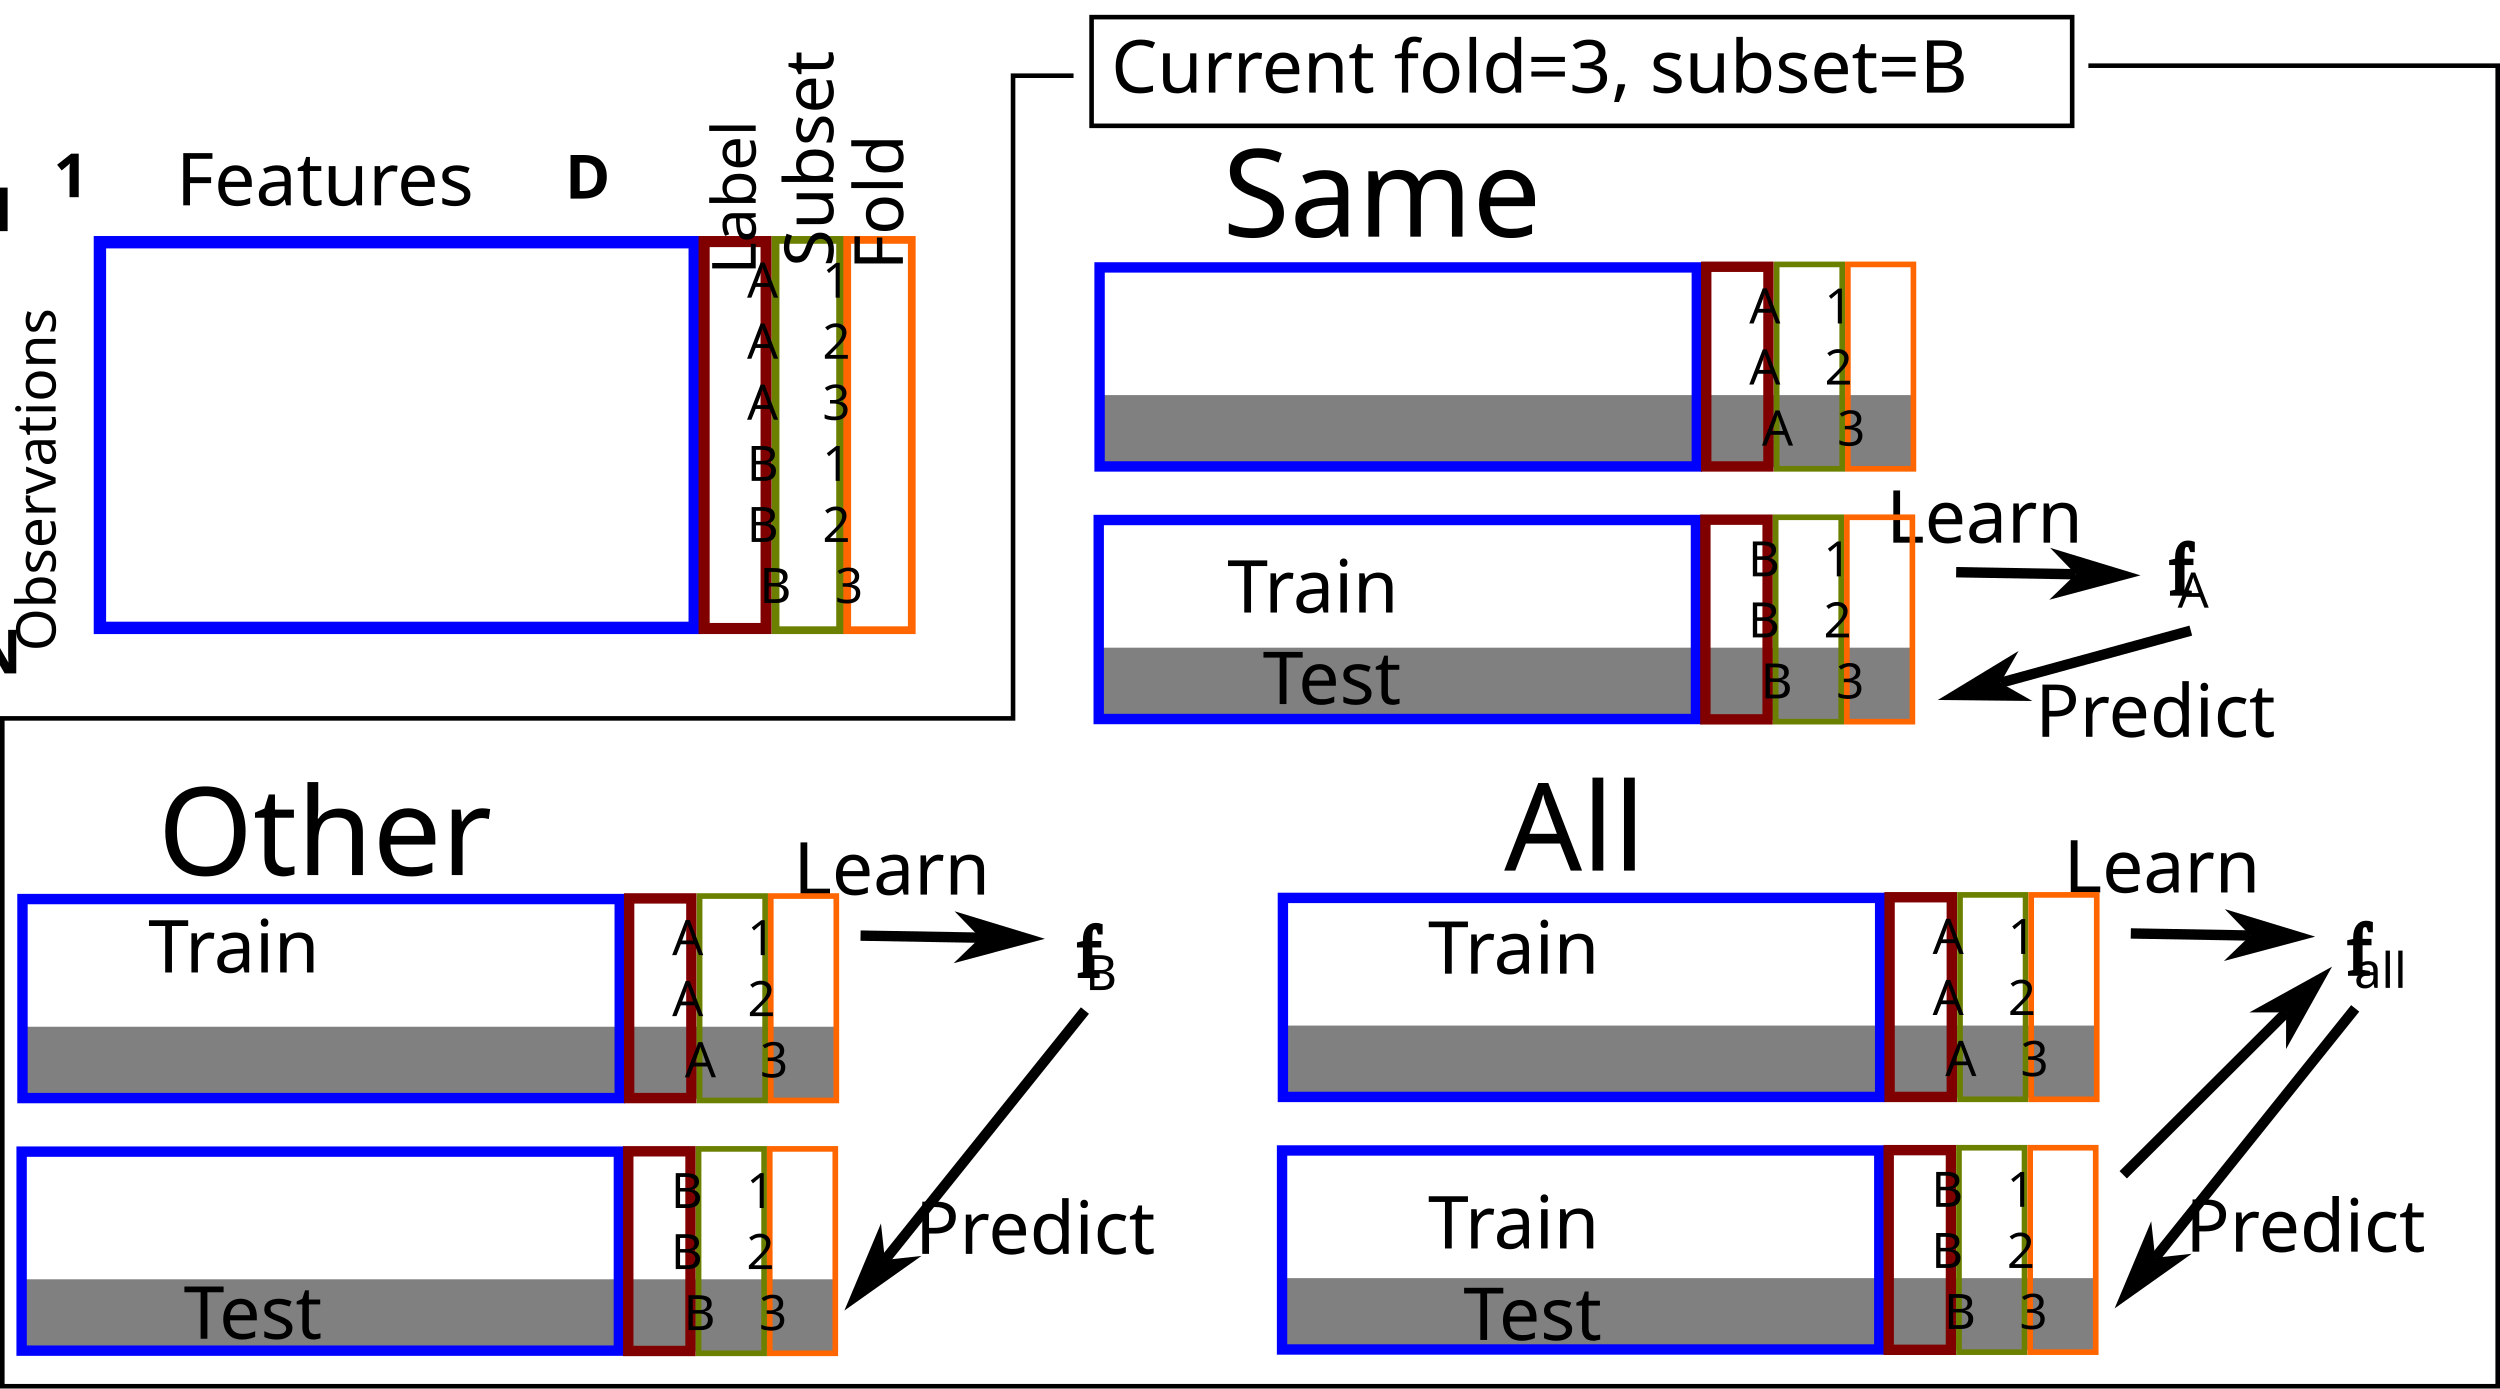
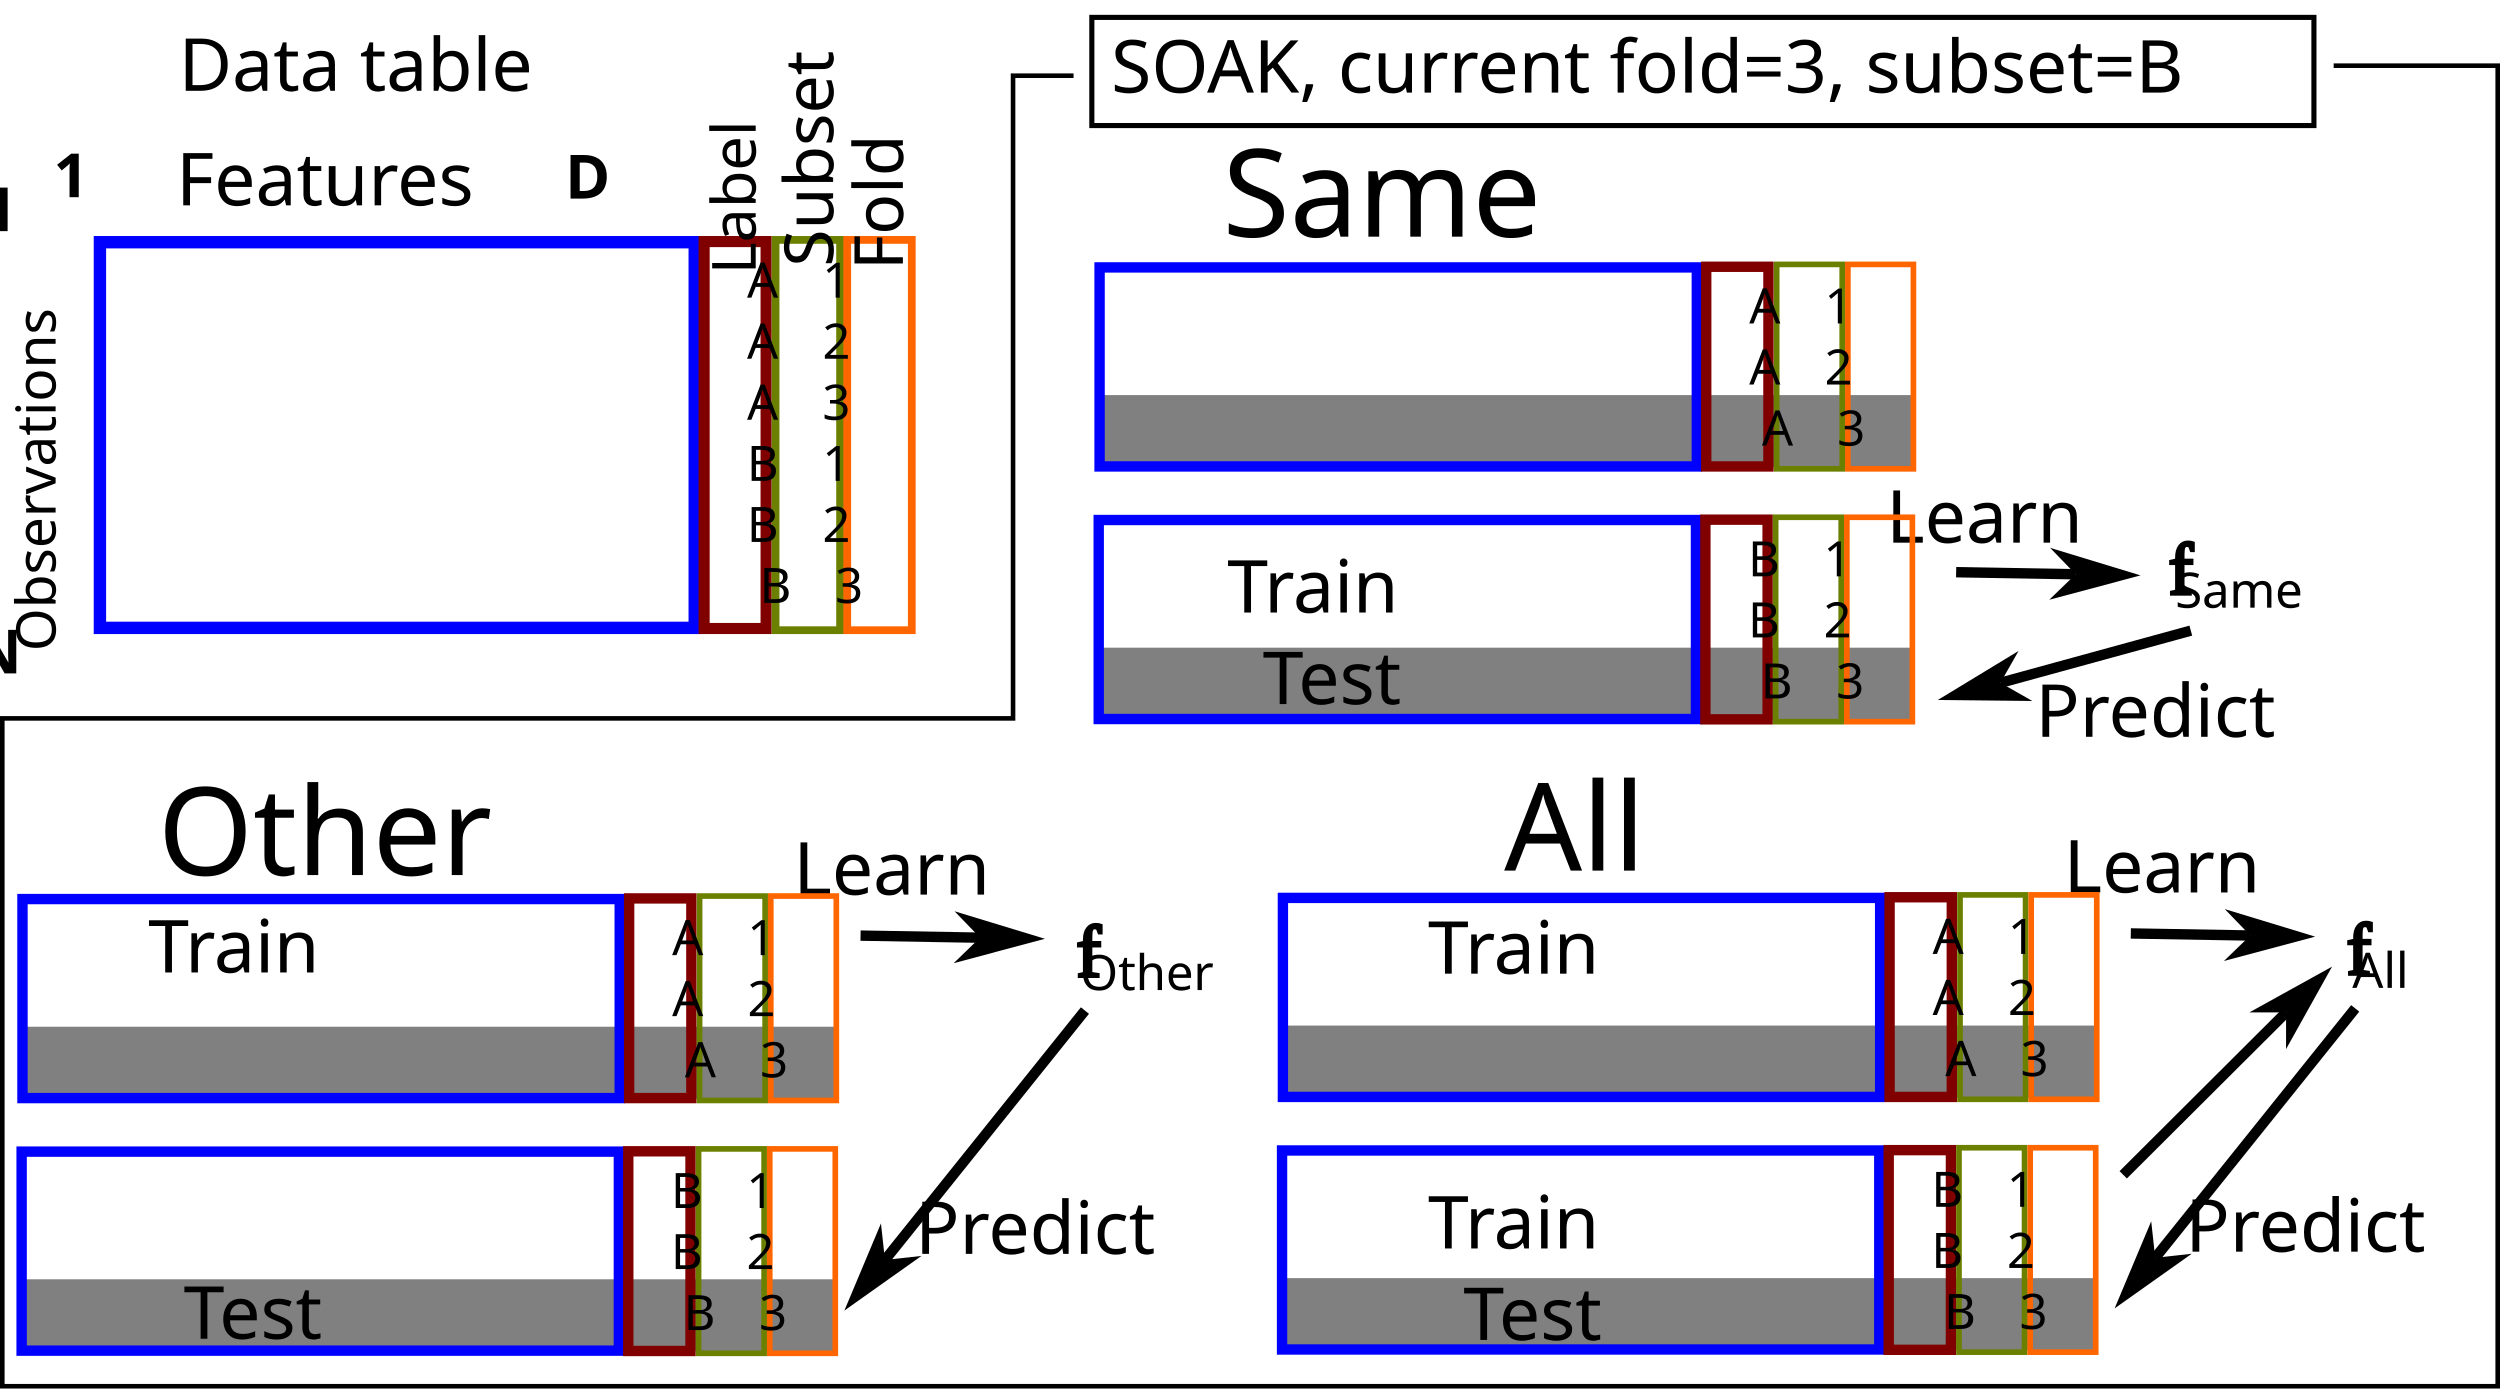
<svg xmlns="http://www.w3.org/2000/svg" width="144.457mm" height="80.233mm" viewBox="0 0 144.457 80.233" version="1.1" id="svg8">
  <defs id="defs2">
    <marker style="overflow:visible" id="Arrow1Send" refX="0" refY="0" orient="auto">
      <path transform="matrix(-0.2,0,0,-0.2,-1.2,0)" style="fill:#000000;fill-opacity:1;fill-rule:evenodd;stroke:#000000;stroke-width:1pt;stroke-opacity:1" d="M 0,0 5,-5 -12.5,0 5,5 Z" id="path3879" />
    </marker>
    <marker style="overflow:visible" id="Arrow2Lend" refX="0" refY="0" orient="auto">
      <path transform="matrix(-1.1,0,0,-1.1,-1.1,0)" d="M 8.719,4.034 -2.207,0.016 8.719,-4.002 c -1.745,2.372 -1.735,5.617 -6e-7,8.035 z" style="fill:#000000;fill-opacity:1;fill-rule:evenodd;stroke:#000000;stroke-width:0.625;stroke-linejoin:round;stroke-opacity:1" id="path3885" />
    </marker>
    <marker style="overflow:visible" id="Arrow1Mstart" refX="0" refY="0" orient="auto">
      <path transform="matrix(0.4,0,0,0.4,4,0)" style="fill:#000000;fill-opacity:1;fill-rule:evenodd;stroke:#000000;stroke-width:1pt;stroke-opacity:1" d="M 0,0 5,-5 -12.5,0 5,5 Z" id="path3870" />
    </marker>
    <marker style="overflow:visible" id="marker4162" refX="0" refY="0" orient="auto">
      <path transform="matrix(0.2,0,0,0.2,1.2,0)" style="fill:#000000;fill-opacity:1;fill-rule:evenodd;stroke:#000000;stroke-width:1pt;stroke-opacity:1" d="M 0,0 5,-5 -12.5,0 5,5 Z" id="path4160" />
    </marker>
    <marker style="overflow:visible" id="Arrow1Sstart" refX="0" refY="0" orient="auto">
      <path transform="matrix(0.2,0,0,0.2,1.2,0)" style="fill:#000000;fill-opacity:1;fill-rule:evenodd;stroke:#000000;stroke-width:1pt;stroke-opacity:1" d="M 0,0 5,-5 -12.5,0 5,5 Z" id="path3876" />
    </marker>
    <marker style="overflow:visible" id="Arrow1Lstart" refX="0" refY="0" orient="auto">
      <path transform="matrix(0.8,0,0,0.8,10,0)" style="fill:#000000;fill-opacity:1;fill-rule:evenodd;stroke:#000000;stroke-width:1pt;stroke-opacity:1" d="M 0,0 5,-5 -12.5,0 5,5 Z" id="path3864" />
    </marker>
    <marker style="overflow:visible" id="marker4162-1" refX="0" refY="0" orient="auto">
      <path transform="matrix(0.2,0,0,0.2,1.2,0)" style="fill:#000000;fill-opacity:1;fill-rule:evenodd;stroke:#000000;stroke-width:1pt;stroke-opacity:1" d="M 0,0 5,-5 -12.5,0 5,5 Z" id="path4160-0" />
    </marker>
    <marker style="overflow:visible" id="marker4162-1-9" refX="0" refY="0" orient="auto">
      <path transform="matrix(0.2,0,0,0.2,1.2,0)" style="fill:#000000;fill-opacity:1;fill-rule:evenodd;stroke:#000000;stroke-width:1pt;stroke-opacity:1" d="M 0,0 5,-5 -12.5,0 5,5 Z" id="path4160-0-0" />
    </marker>
    <marker style="overflow:visible" id="DartArrow-0" refX="0" refY="0" orient="auto-start-reverse" markerWidth="1" markerHeight="1" viewBox="0 0 1 1" preserveAspectRatio="xMidYMid">
      <path style="fill:context-stroke;fill-rule:evenodd;stroke:none" d="M 0,0 5,-5 -12.5,0 5,5 Z" transform="scale(-0.5)" id="path6-7" />
    </marker>
    <marker style="overflow:visible" id="DartArrow-2-8" refX="0" refY="0" orient="auto-start-reverse" markerWidth="1" markerHeight="1" viewBox="0 0 1 1" preserveAspectRatio="xMidYMid">
      <path style="fill:context-stroke;fill-rule:evenodd;stroke:none" d="M 0,0 5,-5 -12.5,0 5,5 Z" transform="scale(-0.5)" id="path6-0-9" />
    </marker>
    <marker style="overflow:visible" id="DartArrow-1" refX="0" refY="0" orient="auto-start-reverse" markerWidth="1" markerHeight="1" viewBox="0 0 1 1" preserveAspectRatio="xMidYMid">
      <path style="fill:context-stroke;fill-rule:evenodd;stroke:none" d="M 0,0 5,-5 -12.5,0 5,5 Z" transform="scale(-0.5)" id="path6-72" />
    </marker>
    <marker style="overflow:visible" id="DartArrow-2-8-2" refX="0" refY="0" orient="auto-start-reverse" markerWidth="1" markerHeight="1" viewBox="0 0 1 1" preserveAspectRatio="xMidYMid">
      <path style="fill:context-stroke;fill-rule:evenodd;stroke:none" d="M 0,0 5,-5 -12.5,0 5,5 Z" transform="scale(-0.5)" id="path6-0-9-6" />
    </marker>
    <marker style="overflow:visible" id="DartArrow-1-9" refX="0" refY="0" orient="auto-start-reverse" markerWidth="1" markerHeight="1" viewBox="0 0 1 1" preserveAspectRatio="xMidYMid">
      <path style="fill:context-stroke;fill-rule:evenodd;stroke:none" d="M 0,0 5,-5 -12.5,0 5,5 Z" transform="scale(-0.5)" id="path6-72-8" />
    </marker>
    <marker style="overflow:visible" id="DartArrow-2-8-2-4" refX="0" refY="0" orient="auto-start-reverse" markerWidth="1" markerHeight="1" viewBox="0 0 1 1" preserveAspectRatio="xMidYMid">
      <path style="fill:context-stroke;fill-rule:evenodd;stroke:none" d="M 0,0 5,-5 -12.5,0 5,5 Z" transform="scale(-0.5)" id="path6-0-9-6-8" />
    </marker>
    <marker style="overflow:visible" id="DartArrow-1-9-5" refX="0" refY="0" orient="auto-start-reverse" markerWidth="1" markerHeight="1" viewBox="0 0 1 1" preserveAspectRatio="xMidYMid">
      <path style="fill:context-stroke;fill-rule:evenodd;stroke:none" d="M 0,0 5,-5 -12.5,0 5,5 Z" transform="scale(-0.5)" id="path6-72-8-3" />
    </marker>
  </defs>
  <g id="layer1" transform="translate(-5.419408,-24.29957)">
    <rect style="fill:#808080;stroke:none;stroke-width:0.495;stroke-dasharray:none;stroke-opacity:1" id="rect17" width="46.848" height="4.164" x="69.077" y="47.129" />
    <rect style="fill:none;stroke:#0000ff;stroke-width:0.716;stroke-miterlimit:4;stroke-dasharray:none" id="rect841" width="34.37" height="22.285" x="11.193" y="38.295" />
    <rect style="fill:none;stroke:#800000;stroke-width:0.642;stroke-miterlimit:4;stroke-dasharray:none" id="rect841-3-2" width="3.582" height="22.358" x="46.105" y="38.258" />
    <rect style="fill:none;stroke:#6c8000;stroke-width:0.448;stroke-miterlimit:4;stroke-dasharray:none;stroke-opacity:1" id="rect841-3-2-3" width="3.729" height="22.552" x="50.234" y="38.162" />
    <text xml:space="preserve" style="font-style:normal;font-weight:normal;font-size:4.233px;line-height:1.25;font-family:sans-serif;text-align:center;text-anchor:middle;fill:#000000;fill-opacity:1;stroke:none;stroke-width:0.265" x="26.945" y="36.161" id="text1128">
      <tspan x="26.945" y="36.161" style="font-size:4.233px;text-align:center;text-anchor:middle;stroke-width:0.265" id="tspan1150">Features</tspan>
    </text>
    <text xml:space="preserve" style="font-style:normal;font-weight:normal;font-size:2.822px;line-height:1.25;font-family:sans-serif;text-align:center;text-anchor:middle;fill:#000000;fill-opacity:1;stroke:none;stroke-width:0.265" x="52.056" y="41.502" id="text1128-8">
      <tspan x="52.056" y="41.502" style="font-size:2.822px;text-align:center;text-anchor:middle;stroke-width:0.265" id="tspan189">A</tspan>
      <tspan x="52.056" y="45.03" style="font-size:2.822px;text-align:center;text-anchor:middle;stroke-width:0.265" id="tspan190">A</tspan>
      <tspan x="52.056" y="48.557" style="font-size:2.822px;text-align:center;text-anchor:middle;stroke-width:0.265" id="tspan192">A</tspan>
      <tspan x="52.056" y="52.085" style="font-size:2.822px;text-align:center;text-anchor:middle;stroke-width:0.265" id="tspan194">B</tspan>
      <tspan x="52.056" y="55.613" style="font-size:2.822px;text-align:center;text-anchor:middle;stroke-width:0.265" id="tspan196">B</tspan>
      <tspan x="52.056" y="59.141" style="font-size:2.822px;text-align:center;text-anchor:middle;stroke-width:0.265" id="tspan198">B</tspan>
    </text>
    <text xml:space="preserve" style="font-style:normal;font-weight:normal;font-size:10.583px;line-height:1.25;font-family:sans-serif;fill:#000000;fill-opacity:1;stroke:none;stroke-width:0.265" x="76.063" y="37.977" id="text1302-7">
      <tspan x="76.063" y="37.977" style="font-size:7.056px;stroke-width:0.265" id="tspan23">Same</tspan>
    </text>
    <text xml:space="preserve" style="font-style:normal;font-weight:normal;font-size:10.583px;line-height:1.25;font-family:sans-serif;fill:#000000;fill-opacity:1;stroke:none;stroke-width:0.265" x="130.301" y="43.824" id="text3725">
      <tspan id="tspan3723" x="130.301" y="53.187" style="stroke-width:0.265" />
    </text>
    <text xml:space="preserve" style="font-style:normal;font-variant:normal;font-weight:bold;font-stretch:normal;font-size:3.528px;line-height:1.25;font-family:sans-serif;-inkscape-font-specification:'sans-serif, Bold';font-variant-ligatures:normal;font-variant-caps:normal;font-variant-numeric:normal;text-align:center;text-anchor:middle;fill:#000000;fill-opacity:1;stroke:none;stroke-width:0.265" x="7.707" y="37.659" id="text1128-6-0-2-12">
      <tspan x="7.707" y="37.659" style="font-style:normal;font-variant:normal;font-weight:bold;font-stretch:normal;font-size:3.528px;font-family:sans-serif;-inkscape-font-specification:'sans-serif, Bold';font-variant-ligatures:normal;font-variant-caps:normal;font-variant-numeric:normal;text-align:center;text-anchor:middle;stroke-width:0.265" id="tspan1175-6-93">1</tspan>
    </text>
    <text xml:space="preserve" style="font-style:normal;font-variant:normal;font-weight:bold;font-stretch:normal;font-size:3.528px;line-height:1.25;font-family:sans-serif;-inkscape-font-specification:'sans-serif, Bold';font-variant-ligatures:normal;font-variant-caps:normal;font-variant-numeric:normal;text-align:center;text-anchor:middle;fill:#000000;fill-opacity:1;stroke:none;stroke-width:0.265" x="1.754" y="42.147" id="text1128-6-0-2-1-1">
      <tspan x="1.754" y="45.268" style="font-style:normal;font-variant:normal;font-weight:bold;font-stretch:normal;font-size:3.528px;font-family:sans-serif;-inkscape-font-specification:'sans-serif, Bold';font-variant-ligatures:normal;font-variant-caps:normal;font-variant-numeric:normal;text-align:center;text-anchor:middle;stroke-width:0.265" id="tspan1175-6-5-94" />
    </text>
    <text xml:space="preserve" style="font-style:normal;font-variant:normal;font-weight:bold;font-stretch:normal;font-size:3.528px;line-height:1.25;font-family:sans-serif;-inkscape-font-specification:'sans-serif, Bold';font-variant-ligatures:normal;font-variant-caps:normal;font-variant-numeric:normal;text-align:center;text-anchor:middle;fill:#000000;fill-opacity:1;stroke:none;stroke-width:0.265" x="7.541" y="63.214" id="text1128-6-0-2-14-6">
      <tspan x="7.541" y="63.214" style="font-style:normal;font-variant:normal;font-weight:bold;font-stretch:normal;font-size:3.528px;font-family:sans-serif;-inkscape-font-specification:'sans-serif, Bold';font-variant-ligatures:normal;font-variant-caps:normal;font-variant-numeric:normal;text-align:center;text-anchor:middle;stroke-width:0.265" id="tspan1175-6-92-5">N</tspan>
    </text>
    <text xml:space="preserve" style="font-style:normal;font-variant:normal;font-weight:bold;font-stretch:normal;font-size:3.528px;line-height:1.25;font-family:sans-serif;-inkscape-font-specification:'sans-serif, Bold';font-variant-ligatures:normal;font-variant-caps:normal;font-variant-numeric:normal;text-align:center;text-anchor:middle;fill:#000000;fill-opacity:1;stroke:none;stroke-width:0.265" x="11.816" y="35.692" id="text1128-6-0-2-12-6">
      <tspan x="11.816" y="35.692" style="font-style:normal;font-variant:normal;font-weight:bold;font-stretch:normal;font-size:3.528px;font-family:sans-serif;-inkscape-font-specification:'sans-serif, Bold';font-variant-ligatures:normal;font-variant-caps:normal;font-variant-numeric:normal;text-align:center;text-anchor:middle;stroke-width:0.265" id="tspan1175-6-93-9">1</tspan>
    </text>
    <text xml:space="preserve" style="font-style:normal;font-variant:normal;font-weight:bold;font-stretch:normal;font-size:3.528px;line-height:1.25;font-family:sans-serif;-inkscape-font-specification:'sans-serif, Bold';font-variant-ligatures:normal;font-variant-caps:normal;font-variant-numeric:normal;text-align:center;text-anchor:middle;fill:#000000;fill-opacity:1;stroke:none;stroke-width:0.265" x="41.672" y="35.772" id="text1128-6-0-2-14-6-3">
      <tspan x="41.672" y="35.772" style="font-style:normal;font-variant:normal;font-weight:bold;font-stretch:normal;font-size:3.528px;font-family:sans-serif;-inkscape-font-specification:'sans-serif, Bold';font-variant-ligatures:normal;font-variant-caps:normal;font-variant-numeric:normal;text-align:center;text-anchor:middle;stroke-width:0.265" id="tspan1175-6-92-5-7">D</tspan>
    </text>
    <text xml:space="preserve" style="font-style:normal;font-weight:normal;font-size:4.233px;line-height:1.25;font-family:sans-serif;text-align:center;text-anchor:middle;fill:#000000;fill-opacity:1;stroke:none;stroke-width:0.265" x="-49.261" y="8.632" id="text1128-4" transform="rotate(-90)">
      <tspan x="-49.261" y="8.632" style="font-size:3.175px;text-align:center;text-anchor:middle;stroke-width:0.265" id="tspan1150-2">Observations</tspan>
    </text>
    <text xml:space="preserve" style="font-style:normal;font-weight:normal;font-size:4.233px;line-height:1.25;font-family:sans-serif;text-align:center;text-anchor:middle;fill:#000000;fill-opacity:1;stroke:none;stroke-width:0.265" x="-32.95" y="49.087" id="text1128-4-6" transform="rotate(-90)">
      <tspan x="-32.95" y="49.087" style="font-size:3.528px;text-align:center;text-anchor:middle;stroke-width:0.265" id="tspan1150-2-2">Label</tspan>
    </text>
    <text xml:space="preserve" style="font-style:normal;font-weight:normal;font-size:3.916px;line-height:1.25;font-family:sans-serif;text-align:center;text-anchor:middle;fill:#000000;fill-opacity:1;stroke:none;stroke-width:0.265" x="-30.927" y="53.559" id="text1128-4-6-6" transform="rotate(-90)">
      <tspan x="-30.927" y="53.559" style="font-size:3.916px;text-align:center;text-anchor:middle;stroke-width:0.265" id="tspan1150-2-2-1">Subset</tspan>
    </text>
    <rect style="fill:none;stroke:#0000ff;stroke-width:0.6;stroke-miterlimit:4;stroke-dasharray:none" id="rect841-2" width="34.51" height="11.5" x="68.956" y="39.752" />
    <rect style="fill:none;stroke:#800000;stroke-width:0.6;stroke-miterlimit:4;stroke-dasharray:none" id="rect841-3-2-0" width="3.596" height="11.538" x="104.01" y="39.714" />
    <text xml:space="preserve" style="font-style:normal;font-weight:normal;font-size:4.233px;line-height:1.25;font-family:sans-serif;text-align:center;text-anchor:middle;fill:#000000;fill-opacity:1;stroke:none;stroke-width:0.265" x="132.718" y="66.874" id="text1128-8-9-52-6-9-8">
      <tspan x="132.718" y="66.874" style="font-size:4.233px;text-align:center;text-anchor:middle;stroke-width:0.265" id="tspan21-4-5-7">Predict</tspan>
    </text>
    <text xml:space="preserve" style="font-style:normal;font-weight:normal;font-size:4.233px;line-height:1.25;font-family:sans-serif;text-align:center;text-anchor:middle;fill:#000000;fill-opacity:1;stroke:none;stroke-width:0.265" x="122.837" y="55.653" id="text1128-8-9-52-6-9-0">
      <tspan x="122.837" y="55.653" style="font-size:4.233px;text-align:center;text-anchor:middle;stroke-width:0.265" id="tspan21-4-5-4">Learn</tspan>
    </text>
    <rect style="fill:#808080;stroke:none;stroke-width:0.495;stroke-dasharray:none;stroke-opacity:1" id="rect17-5" width="46.848" height="4.164" x="69.028" y="61.724" />
    <rect style="fill:none;stroke:#0000ff;stroke-width:0.6;stroke-miterlimit:4;stroke-dasharray:none" id="rect841-2-4" width="34.51" height="11.5" x="68.906" y="54.347" />
    <rect style="fill:none;stroke:#800000;stroke-width:0.6;stroke-miterlimit:4;stroke-dasharray:none" id="rect841-3-2-0-7" width="3.596" height="11.538" x="103.961" y="54.328" />
    <text xml:space="preserve" style="font-size:3.175px;fill:#aa0000;stroke:#6c8000;stroke-width:1.3;stroke-dasharray:none;stroke-opacity:1" x="51.243" y="36.634" id="text1">
      <tspan id="tspan1" style="stroke-width:1.3" x="51.243" y="39.443" />
    </text>
    <path style="fill:#000000;stroke:#000000;stroke-width:0.6;stroke-dasharray:none;stroke-opacity:1;marker-end:url(#DartArrow-2-8)" d="m 132.01,60.738 -11,3.016" id="path21-6-2" />
    <path style="fill:#000000;stroke:#000000;stroke-width:0.6;stroke-dasharray:none;stroke-opacity:1;marker-end:url(#DartArrow-0)" d="m 118.451,57.363 6.905,0.119" id="path21-8" />
-     <text xml:space="preserve" style="font-style:normal;font-weight:normal;font-size:2.822px;line-height:1.25;font-family:sans-serif;text-align:center;text-anchor:middle;fill:#000000;fill-opacity:1;stroke:none;stroke-width:0.265" x="133.984" y="59.414" id="text1128-8-9-6-3">
-       <tspan x="133.984" y="59.414" style="font-size:2.822px;text-align:center;text-anchor:middle;stroke-width:0.265" id="tspan16-3-4-1">A</tspan>
+     <text xml:space="preserve" style="font-style:normal;font-weight:normal;font-size:2.822px;line-height:1.25;font-family:sans-serif;text-align:center;text-anchor:middle;fill:#000000;fill-opacity:1;stroke:none;stroke-width:0.265" x="136.63" y="59.414" id="text1128-8-9-6-3">
+       <tspan x="136.63" y="59.414" style="font-size:2.822px;text-align:center;text-anchor:middle;stroke-width:0.265" id="tspan16-3-4-1">Same</tspan>
    </text>
    <text xml:space="preserve" style="font-size:4.233px;fill:#000000;stroke:#000000;stroke-width:0.2;stroke-dasharray:none;stroke-opacity:1" x="130.734" y="58.617" id="text24-4">
      <tspan id="tspan24-9" style="stroke-width:0.2" x="130.734" y="58.617">f</tspan>
    </text>
    <text xml:space="preserve" style="font-style:normal;font-weight:normal;font-size:10.583px;line-height:1.25;font-family:sans-serif;fill:#000000;fill-opacity:1;stroke:none;stroke-width:0.265" x="14.532" y="74.863" id="text1302-7-1">
      <tspan x="14.532" y="74.863" style="font-size:7.056px;stroke-width:0.265" id="tspan23-5">Other</tspan>
    </text>
-     <text xml:space="preserve" style="font-style:normal;font-weight:normal;font-size:2.822px;line-height:1.25;font-family:sans-serif;text-align:center;text-anchor:middle;fill:#000000;fill-opacity:1;stroke:none;stroke-width:0.265" x="70.875" y="81.508" id="text1128-8-9-6-1">
-       <tspan x="70.875" y="81.508" style="font-size:2.822px;text-align:center;text-anchor:middle;stroke-width:0.265" id="tspan16-3-4-15">B</tspan>
+     <text xml:space="preserve" style="font-style:normal;font-weight:normal;font-size:2.822px;line-height:1.25;font-family:sans-serif;text-align:center;text-anchor:middle;fill:#000000;fill-opacity:1;stroke:none;stroke-width:0.265" x="73.521" y="81.508" id="text1128-8-9-6-1">
+       <tspan x="73.521" y="81.508" style="font-size:2.822px;text-align:center;text-anchor:middle;stroke-width:0.265" id="tspan16-3-4-15">Other</tspan>
    </text>
    <text xml:space="preserve" style="font-style:normal;font-weight:normal;font-size:4.233px;line-height:1.25;font-family:sans-serif;text-align:center;text-anchor:middle;fill:#000000;fill-opacity:1;stroke:none;stroke-width:0.265" x="59.694" y="75.99" id="text1128-8-9-52-6-6">
      <tspan x="59.694" y="75.99" style="font-size:4.233px;text-align:center;text-anchor:middle;stroke-width:0.265" id="tspan21-4-7">Learn</tspan>
    </text>
    <text xml:space="preserve" style="font-style:normal;font-weight:normal;font-size:4.233px;line-height:1.25;font-family:sans-serif;text-align:center;text-anchor:middle;fill:#000000;fill-opacity:1;stroke:none;stroke-width:0.265" x="67.99" y="96.748" id="text1128-8-9-52-6-9-8-5">
      <tspan x="67.99" y="96.748" style="font-size:4.233px;text-align:center;text-anchor:middle;stroke-width:0.265" id="tspan21-4-5-7-6">Predict</tspan>
    </text>
    <path style="fill:#000000;stroke:#000000;stroke-width:0.6;stroke-dasharray:none;stroke-opacity:1;marker-end:url(#DartArrow-1)" d="m 55.144,78.362 6.905,0.119" id="path21-0" />
    <path style="fill:#000000;stroke:#000000;stroke-width:0.6;stroke-dasharray:none;stroke-opacity:1;marker-end:url(#DartArrow-2-8-2)" d="M 68.11,82.692 56.555,97.102" id="path21-6-2-6" />
    <text xml:space="preserve" style="font-size:4.233px;fill:#000000;stroke:#000000;stroke-width:0.2;stroke-dasharray:none;stroke-opacity:1" x="67.624" y="80.711" id="text24-8">
      <tspan id="tspan24-5" style="stroke-width:0.2" x="67.624" y="80.711">f</tspan>
    </text>
    <text xml:space="preserve" style="font-style:normal;font-weight:normal;font-size:10.583px;line-height:1.25;font-family:sans-serif;fill:#000000;fill-opacity:1;stroke:none;stroke-width:0.265" x="92.335" y="74.604" id="text1302-7-1-0">
      <tspan x="92.335" y="74.604" style="font-size:7.056px;stroke-width:0.265" id="tspan23-5-3">All</tspan>
    </text>
    <text xml:space="preserve" style="font-style:normal;font-weight:normal;font-size:2.822px;line-height:1.25;font-family:sans-serif;text-align:center;text-anchor:middle;fill:#000000;fill-opacity:1;stroke:none;stroke-width:0.265" x="144.803" y="81.383" id="text1128-8-9-6-1-3">
-       <tspan x="144.803" y="81.383" style="font-size:2.822px;text-align:center;text-anchor:middle;stroke-width:0.265" id="tspan16-3-4-15-1">all</tspan>
+       <tspan x="144.803" y="81.383" style="font-size:2.822px;text-align:center;text-anchor:middle;stroke-width:0.265" id="tspan16-3-4-15-1">All</tspan>
    </text>
    <text xml:space="preserve" style="font-style:normal;font-weight:normal;font-size:4.233px;line-height:1.25;font-family:sans-serif;text-align:center;text-anchor:middle;fill:#000000;fill-opacity:1;stroke:none;stroke-width:0.265" x="133.093" y="75.864" id="text1128-8-9-52-6-6-7">
      <tspan x="133.093" y="75.864" style="font-size:4.233px;text-align:center;text-anchor:middle;stroke-width:0.265" id="tspan21-4-7-5">Learn</tspan>
    </text>
    <text xml:space="preserve" style="font-style:normal;font-weight:normal;font-size:4.233px;line-height:1.25;font-family:sans-serif;text-align:center;text-anchor:middle;fill:#000000;fill-opacity:1;stroke:none;stroke-width:0.265" x="141.389" y="96.622" id="text1128-8-9-52-6-9-8-5-9">
      <tspan x="141.389" y="96.622" style="font-size:4.233px;text-align:center;text-anchor:middle;stroke-width:0.265" id="tspan21-4-5-7-6-6">Predict</tspan>
    </text>
    <path style="fill:#000000;stroke:#000000;stroke-width:0.6;stroke-dasharray:none;stroke-opacity:1;marker-end:url(#DartArrow-1-9)" d="m 128.543,78.237 6.905,0.119" id="path21-0-8" />
    <path style="fill:#000000;stroke:#000000;stroke-width:0.6;stroke-dasharray:none;stroke-opacity:1;marker-end:url(#DartArrow-1-9-5)" d="m 128.105,92.183 9.412,-9.382" id="path21-0-8-8" />
    <path style="fill:#000000;stroke:#000000;stroke-width:0.6;stroke-dasharray:none;stroke-opacity:1;marker-end:url(#DartArrow-2-8-2-4)" d="m 141.51,82.567 -11.556,14.41" id="path21-6-2-6-5" />
    <text xml:space="preserve" style="font-size:4.233px;fill:#000000;stroke:#000000;stroke-width:0.2;stroke-dasharray:none;stroke-opacity:1" x="141.024" y="80.586" id="text24-8-9">
      <tspan id="tspan24-5-7" style="stroke-width:0.2" x="141.024" y="80.586">f</tspan>
    </text>
    <text xml:space="preserve" style="font-style:normal;font-weight:normal;font-size:2.822px;line-height:1.25;font-family:sans-serif;text-align:center;text-anchor:middle;fill:#000000;fill-opacity:1;stroke:none;stroke-width:0.265" x="47.885" y="41.576" id="text1128-8-8">
      <tspan x="47.885" y="44.073" style="font-size:2.822px;text-align:center;text-anchor:middle;stroke-width:0.265" id="tspan252" />
    </text>
    <rect style="fill:none;stroke:#ff6600;stroke-width:0.448;stroke-miterlimit:4;stroke-dasharray:none;stroke-opacity:1" id="rect841-3-2-3-0" width="3.729" height="22.552" x="54.375" y="38.162" />
    <text xml:space="preserve" style="font-style:normal;font-weight:normal;font-size:2.822px;line-height:1.25;font-family:sans-serif;text-align:center;text-anchor:middle;fill:#000000;fill-opacity:1;stroke:none;stroke-width:0.265" x="56.315" y="41.502" id="text1128-8-93">
      <tspan x="56.315" y="41.502" style="font-size:2.822px;text-align:center;text-anchor:middle;stroke-width:0.265" id="tspan198-5">1</tspan>
      <tspan x="56.315" y="45.03" style="font-size:2.822px;text-align:center;text-anchor:middle;stroke-width:0.265" id="tspan316">2</tspan>
      <tspan x="56.315" y="48.557" style="font-size:2.822px;text-align:center;text-anchor:middle;stroke-width:0.265" id="tspan318">3</tspan>
      <tspan x="56.315" y="52.085" style="font-size:2.822px;text-align:center;text-anchor:middle;stroke-width:0.265" id="tspan320">1</tspan>
      <tspan x="56.315" y="55.613" style="font-size:2.822px;text-align:center;text-anchor:middle;stroke-width:0.265" id="tspan322">2</tspan>
      <tspan x="56.315" y="59.141" style="font-size:2.822px;text-align:center;text-anchor:middle;stroke-width:0.265" id="tspan324">3</tspan>
    </text>
    <text xml:space="preserve" style="font-style:normal;font-weight:normal;font-size:3.916px;line-height:1.25;font-family:sans-serif;text-align:center;text-anchor:middle;fill:#000000;fill-opacity:1;stroke:none;stroke-width:0.265" x="-33.443" y="57.59" id="text1128-4-6-6-0" transform="rotate(-90)">
      <tspan x="-33.443" y="57.59" style="font-size:3.916px;text-align:center;text-anchor:middle;stroke-width:0.265" id="tspan1150-2-2-1-2">Fold</tspan>
    </text>
    <rect style="fill:none;stroke:#6c8000;stroke-width:0.327;stroke-miterlimit:4;stroke-dasharray:none;stroke-opacity:1" id="rect841-3-2-3-2" width="3.787" height="11.811" x="108.081" y="39.578" />
    <text xml:space="preserve" style="font-style:normal;font-weight:normal;font-size:2.822px;line-height:1.25;font-family:sans-serif;text-align:center;text-anchor:middle;fill:#000000;fill-opacity:1;stroke:none;stroke-width:0.265" x="109.965" y="42.993" id="text1128-8-4">
      <tspan x="109.965" y="42.993" style="font-size:2.822px;text-align:center;text-anchor:middle;stroke-width:0.265" id="tspan189-3">A</tspan>
      <tspan x="109.965" y="46.52" style="font-size:2.822px;text-align:center;text-anchor:middle;stroke-width:0.265" id="tspan190-9">A</tspan>
      <tspan x="109.965" y="50.048" style="font-size:2.822px;text-align:center;text-anchor:middle;stroke-width:0.265" id="tspan198-4">A</tspan>
    </text>
    <rect style="fill:none;stroke:#ff6600;stroke-width:0.327;stroke-miterlimit:4;stroke-dasharray:none;stroke-opacity:1" id="rect841-3-2-3-0-0" width="3.787" height="11.811" x="112.195" y="39.578" />
    <text xml:space="preserve" style="font-style:normal;font-weight:normal;font-size:2.822px;line-height:1.25;font-family:sans-serif;text-align:center;text-anchor:middle;fill:#000000;fill-opacity:1;stroke:none;stroke-width:0.265" x="114.223" y="42.993" id="text1128-8-93-9">
      <tspan x="114.223" y="42.993" style="font-size:2.822px;text-align:center;text-anchor:middle;stroke-width:0.265" id="tspan198-5-8">1</tspan>
      <tspan x="114.223" y="46.52" style="font-size:2.822px;text-align:center;text-anchor:middle;stroke-width:0.265" id="tspan316-3">2</tspan>
      <tspan x="114.223" y="50.048" style="font-size:2.822px;text-align:center;text-anchor:middle;stroke-width:0.265" id="tspan324-3">3</tspan>
    </text>
    <rect style="fill:none;stroke:#6c8000;stroke-width:0.327;stroke-miterlimit:4;stroke-dasharray:none;stroke-opacity:1" id="rect841-3-2-3-2-6" width="3.787" height="11.811" x="108.022" y="54.189" />
    <text xml:space="preserve" style="font-style:normal;font-weight:normal;font-size:2.822px;line-height:1.25;font-family:sans-serif;text-align:center;text-anchor:middle;fill:#000000;fill-opacity:1;stroke:none;stroke-width:0.265" x="109.905" y="57.603" id="text1128-8-4-6">
      <tspan x="109.905" y="57.603" style="font-size:2.822px;text-align:center;text-anchor:middle;stroke-width:0.265" id="tspan198-4-9">B</tspan>
      <tspan x="109.905" y="61.131" style="font-size:2.822px;text-align:center;text-anchor:middle;stroke-width:0.265" id="tspan444">B</tspan>
      <tspan x="109.905" y="64.659" style="font-size:2.822px;text-align:center;text-anchor:middle;stroke-width:0.265" id="tspan448">B</tspan>
    </text>
    <rect style="fill:none;stroke:#ff6600;stroke-width:0.327;stroke-miterlimit:4;stroke-dasharray:none;stroke-opacity:1" id="rect841-3-2-3-0-0-2" width="3.787" height="11.811" x="112.136" y="54.189" />
    <text xml:space="preserve" style="font-style:normal;font-weight:normal;font-size:2.822px;line-height:1.25;font-family:sans-serif;text-align:center;text-anchor:middle;fill:#000000;fill-opacity:1;stroke:none;stroke-width:0.265" x="114.164" y="57.603" id="text1128-8-93-9-3">
      <tspan x="114.164" y="57.603" style="font-size:2.822px;text-align:center;text-anchor:middle;stroke-width:0.265" id="tspan198-5-8-5">1</tspan>
      <tspan x="114.164" y="61.131" style="font-size:2.822px;text-align:center;text-anchor:middle;stroke-width:0.265" id="tspan316-3-4">2</tspan>
      <tspan x="114.164" y="64.659" style="font-size:2.822px;text-align:center;text-anchor:middle;stroke-width:0.265" id="tspan324-3-8">3</tspan>
    </text>
    <rect style="fill:#808080;stroke:none;stroke-width:0.495;stroke-dasharray:none;stroke-opacity:1" id="rect17-4" width="46.848" height="4.164" x="6.839" y="83.627" />
    <rect style="fill:none;stroke:#0000ff;stroke-width:0.6;stroke-miterlimit:4;stroke-dasharray:none" id="rect841-2-9" width="34.51" height="11.5" x="6.718" y="76.25" />
    <rect style="fill:none;stroke:#800000;stroke-width:0.6;stroke-miterlimit:4;stroke-dasharray:none" id="rect841-3-2-0-0" width="3.596" height="11.538" x="41.773" y="76.212" />
    <rect style="fill:#808080;stroke:none;stroke-width:0.495;stroke-dasharray:none;stroke-opacity:1" id="rect17-5-1" width="46.848" height="4.164" x="6.79" y="98.221" />
    <rect style="fill:none;stroke:#0000ff;stroke-width:0.6;stroke-miterlimit:4;stroke-dasharray:none" id="rect841-2-4-2" width="34.51" height="11.5" x="6.669" y="90.844" />
    <rect style="fill:none;stroke:#800000;stroke-width:0.6;stroke-miterlimit:4;stroke-dasharray:none" id="rect841-3-2-0-7-1" width="3.596" height="11.538" x="41.723" y="90.825" />
    <rect style="fill:none;stroke:#6c8000;stroke-width:0.327;stroke-miterlimit:4;stroke-dasharray:none;stroke-opacity:1" id="rect841-3-2-3-2-4" width="3.787" height="11.811" x="45.844" y="76.076" />
    <text xml:space="preserve" style="font-style:normal;font-weight:normal;font-size:2.822px;line-height:1.25;font-family:sans-serif;text-align:center;text-anchor:middle;fill:#000000;fill-opacity:1;stroke:none;stroke-width:0.265" x="47.727" y="79.49" id="text1128-8-4-3">
      <tspan x="47.727" y="79.49" style="font-size:2.822px;text-align:center;text-anchor:middle;stroke-width:0.265" id="tspan189-3-1">A</tspan>
      <tspan x="47.727" y="83.018" style="font-size:2.822px;text-align:center;text-anchor:middle;stroke-width:0.265" id="tspan190-9-0">A</tspan>
      <tspan x="47.727" y="86.546" style="font-size:2.822px;text-align:center;text-anchor:middle;stroke-width:0.265" id="tspan198-4-2">A</tspan>
    </text>
    <rect style="fill:none;stroke:#ff6600;stroke-width:0.327;stroke-miterlimit:4;stroke-dasharray:none;stroke-opacity:1" id="rect841-3-2-3-0-0-6" width="3.787" height="11.811" x="49.957" y="76.076" />
    <text xml:space="preserve" style="font-style:normal;font-weight:normal;font-size:2.822px;line-height:1.25;font-family:sans-serif;text-align:center;text-anchor:middle;fill:#000000;fill-opacity:1;stroke:none;stroke-width:0.265" x="51.985" y="79.49" id="text1128-8-93-9-1">
      <tspan x="51.985" y="79.49" style="font-size:2.822px;text-align:center;text-anchor:middle;stroke-width:0.265" id="tspan198-5-8-9">1</tspan>
      <tspan x="51.985" y="83.018" style="font-size:2.822px;text-align:center;text-anchor:middle;stroke-width:0.265" id="tspan316-3-3">2</tspan>
      <tspan x="51.985" y="86.546" style="font-size:2.822px;text-align:center;text-anchor:middle;stroke-width:0.265" id="tspan324-3-84">3</tspan>
    </text>
    <rect style="fill:none;stroke:#6c8000;stroke-width:0.327;stroke-miterlimit:4;stroke-dasharray:none;stroke-opacity:1" id="rect841-3-2-3-2-6-0" width="3.787" height="11.811" x="45.785" y="90.686" />
    <text xml:space="preserve" style="font-style:normal;font-weight:normal;font-size:2.822px;line-height:1.25;font-family:sans-serif;text-align:center;text-anchor:middle;fill:#000000;fill-opacity:1;stroke:none;stroke-width:0.265" x="47.668" y="94.101" id="text1128-8-4-6-1">
      <tspan x="47.668" y="94.101" style="font-size:2.822px;text-align:center;text-anchor:middle;stroke-width:0.265" id="tspan198-4-9-1">B</tspan>
      <tspan x="47.668" y="97.629" style="font-size:2.822px;text-align:center;text-anchor:middle;stroke-width:0.265" id="tspan444-6">B</tspan>
      <tspan x="47.668" y="101.156" style="font-size:2.822px;text-align:center;text-anchor:middle;stroke-width:0.265" id="tspan448-3">B</tspan>
    </text>
    <rect style="fill:none;stroke:#ff6600;stroke-width:0.327;stroke-miterlimit:4;stroke-dasharray:none;stroke-opacity:1" id="rect841-3-2-3-0-0-2-0" width="3.787" height="11.811" x="49.898" y="90.686" />
    <text xml:space="preserve" style="font-style:normal;font-weight:normal;font-size:2.822px;line-height:1.25;font-family:sans-serif;text-align:center;text-anchor:middle;fill:#000000;fill-opacity:1;stroke:none;stroke-width:0.265" x="51.926" y="94.101" id="text1128-8-93-9-3-2">
      <tspan x="51.926" y="94.101" style="font-size:2.822px;text-align:center;text-anchor:middle;stroke-width:0.265" id="tspan198-5-8-5-7">1</tspan>
      <tspan x="51.926" y="97.629" style="font-size:2.822px;text-align:center;text-anchor:middle;stroke-width:0.265" id="tspan316-3-4-0">2</tspan>
      <tspan x="51.926" y="101.156" style="font-size:2.822px;text-align:center;text-anchor:middle;stroke-width:0.265" id="tspan324-3-8-6">3</tspan>
    </text>
    <rect style="fill:#808080;stroke:none;stroke-width:0.495;stroke-dasharray:none;stroke-opacity:1" id="rect17-9" width="46.848" height="4.164" x="79.67" y="83.56" />
    <rect style="fill:none;stroke:#0000ff;stroke-width:0.6;stroke-miterlimit:4;stroke-dasharray:none" id="rect841-2-6" width="34.51" height="11.5" x="79.549" y="76.183" />
    <rect style="fill:none;stroke:#800000;stroke-width:0.6;stroke-miterlimit:4;stroke-dasharray:none" id="rect841-3-2-0-3" width="3.596" height="11.538" x="114.604" y="76.145" />
    <rect style="fill:#808080;stroke:none;stroke-width:0.495;stroke-dasharray:none;stroke-opacity:1" id="rect17-5-3" width="46.848" height="4.164" x="79.621" y="98.154" />
    <rect style="fill:none;stroke:#0000ff;stroke-width:0.6;stroke-miterlimit:4;stroke-dasharray:none" id="rect841-2-4-3" width="34.51" height="11.5" x="79.5" y="90.777" />
    <rect style="fill:none;stroke:#800000;stroke-width:0.6;stroke-miterlimit:4;stroke-dasharray:none" id="rect841-3-2-0-7-19" width="3.596" height="11.538" x="114.554" y="90.758" />
    <rect style="fill:none;stroke:#6c8000;stroke-width:0.327;stroke-miterlimit:4;stroke-dasharray:none;stroke-opacity:1" id="rect841-3-2-3-2-2" width="3.787" height="11.811" x="118.675" y="76.009" />
    <text xml:space="preserve" style="font-style:normal;font-weight:normal;font-size:2.822px;line-height:1.25;font-family:sans-serif;text-align:center;text-anchor:middle;fill:#000000;fill-opacity:1;stroke:none;stroke-width:0.265" x="120.558" y="79.423" id="text1128-8-4-5">
      <tspan x="120.558" y="79.423" style="font-size:2.822px;text-align:center;text-anchor:middle;stroke-width:0.265" id="tspan189-3-6">A</tspan>
      <tspan x="120.558" y="82.951" style="font-size:2.822px;text-align:center;text-anchor:middle;stroke-width:0.265" id="tspan190-9-9">A</tspan>
      <tspan x="120.558" y="86.479" style="font-size:2.822px;text-align:center;text-anchor:middle;stroke-width:0.265" id="tspan198-4-0">A</tspan>
    </text>
    <rect style="fill:none;stroke:#ff6600;stroke-width:0.327;stroke-miterlimit:4;stroke-dasharray:none;stroke-opacity:1" id="rect841-3-2-3-0-0-9" width="3.787" height="11.811" x="122.788" y="76.009" />
    <text xml:space="preserve" style="font-style:normal;font-weight:normal;font-size:2.822px;line-height:1.25;font-family:sans-serif;text-align:center;text-anchor:middle;fill:#000000;fill-opacity:1;stroke:none;stroke-width:0.265" x="124.816" y="79.423" id="text1128-8-93-9-2">
      <tspan x="124.816" y="79.423" style="font-size:2.822px;text-align:center;text-anchor:middle;stroke-width:0.265" id="tspan198-5-8-2">1</tspan>
      <tspan x="124.816" y="82.951" style="font-size:2.822px;text-align:center;text-anchor:middle;stroke-width:0.265" id="tspan316-3-9">2</tspan>
      <tspan x="124.816" y="86.479" style="font-size:2.822px;text-align:center;text-anchor:middle;stroke-width:0.265" id="tspan324-3-9">3</tspan>
    </text>
    <rect style="fill:none;stroke:#6c8000;stroke-width:0.327;stroke-miterlimit:4;stroke-dasharray:none;stroke-opacity:1" id="rect841-3-2-3-2-6-8" width="3.787" height="11.811" x="118.615" y="90.619" />
    <text xml:space="preserve" style="font-style:normal;font-weight:normal;font-size:2.822px;line-height:1.25;font-family:sans-serif;text-align:center;text-anchor:middle;fill:#000000;fill-opacity:1;stroke:none;stroke-width:0.265" x="120.499" y="94.034" id="text1128-8-4-6-0">
      <tspan x="120.499" y="94.034" style="font-size:2.822px;text-align:center;text-anchor:middle;stroke-width:0.265" id="tspan198-4-9-6">B</tspan>
      <tspan x="120.499" y="97.562" style="font-size:2.822px;text-align:center;text-anchor:middle;stroke-width:0.265" id="tspan444-9">B</tspan>
      <tspan x="120.499" y="101.089" style="font-size:2.822px;text-align:center;text-anchor:middle;stroke-width:0.265" id="tspan448-7">B</tspan>
    </text>
    <rect style="fill:none;stroke:#ff6600;stroke-width:0.327;stroke-miterlimit:4;stroke-dasharray:none;stroke-opacity:1" id="rect841-3-2-3-0-0-2-4" width="3.787" height="11.811" x="122.729" y="90.619" />
    <text xml:space="preserve" style="font-style:normal;font-weight:normal;font-size:2.822px;line-height:1.25;font-family:sans-serif;text-align:center;text-anchor:middle;fill:#000000;fill-opacity:1;stroke:none;stroke-width:0.265" x="124.757" y="94.034" id="text1128-8-93-9-3-22">
      <tspan x="124.757" y="94.034" style="font-size:2.822px;text-align:center;text-anchor:middle;stroke-width:0.265" id="tspan198-5-8-5-74">1</tspan>
      <tspan x="124.757" y="97.562" style="font-size:2.822px;text-align:center;text-anchor:middle;stroke-width:0.265" id="tspan316-3-4-5">2</tspan>
      <tspan x="124.757" y="101.089" style="font-size:2.822px;text-align:center;text-anchor:middle;stroke-width:0.265" id="tspan324-3-8-3">3</tspan>
    </text>
    <text xml:space="preserve" style="font-style:normal;font-weight:normal;font-size:4.233px;line-height:1.25;font-family:sans-serif;text-align:center;text-anchor:middle;fill:#000000;fill-opacity:1;stroke:none;stroke-width:0.265" x="22.778" y="80.492" id="text1128-8-9-52-4-1">
      <tspan x="22.778" y="80.492" style="font-size:4.233px;text-align:center;text-anchor:middle;stroke-width:0.265" id="tspan16-3-7-4-0">Train</tspan>
      <tspan x="22.778" y="85.784" style="font-size:4.233px;text-align:center;text-anchor:middle;stroke-width:0.265" id="tspan223" />
      <tspan x="22.778" y="91.075" style="font-size:4.233px;text-align:center;text-anchor:middle;stroke-width:0.265" id="tspan225" />
      <tspan x="22.778" y="96.367" style="font-size:4.233px;text-align:center;text-anchor:middle;stroke-width:0.265" id="tspan227" />
      <tspan x="22.778" y="101.659" style="font-size:4.233px;text-align:center;text-anchor:middle;stroke-width:0.265" id="tspan21-3-2">Test</tspan>
    </text>
    <text xml:space="preserve" style="font-style:normal;font-weight:normal;font-size:4.233px;line-height:1.25;font-family:sans-serif;text-align:center;text-anchor:middle;fill:#000000;fill-opacity:1;stroke:none;stroke-width:0.265" x="85.129" y="59.693" id="text1128-8-9-52-4">
      <tspan x="85.129" y="59.693" style="font-size:4.233px;text-align:center;text-anchor:middle;stroke-width:0.265" id="tspan16-3-7-4">Train</tspan>
      <tspan x="85.129" y="64.985" style="font-size:4.233px;text-align:center;text-anchor:middle;stroke-width:0.265" id="tspan21-3">Test</tspan>
    </text>
    <text xml:space="preserve" style="font-style:normal;font-weight:normal;font-size:4.233px;line-height:1.25;font-family:sans-serif;text-align:center;text-anchor:middle;fill:#000000;fill-opacity:1;stroke:none;stroke-width:0.265" x="96.724" y="80.562" id="text1128-8-9-52-4-1-6">
      <tspan x="96.724" y="80.562" style="font-size:4.233px;text-align:center;text-anchor:middle;stroke-width:0.265" id="tspan16-3-7-4-0-2">Train</tspan>
      <tspan x="96.724" y="85.854" style="font-size:4.233px;text-align:center;text-anchor:middle;stroke-width:0.265" id="tspan223-9" />
      <tspan x="96.724" y="91.145" style="font-size:4.233px;text-align:center;text-anchor:middle;stroke-width:0.265" id="tspan225-4" />
      <tspan x="96.724" y="96.437" style="font-size:4.233px;text-align:center;text-anchor:middle;stroke-width:0.265" id="tspan227-5">Train</tspan>
      <tspan x="96.724" y="101.729" style="font-size:4.233px;text-align:center;text-anchor:middle;stroke-width:0.265" id="tspan21-3-2-1">Test</tspan>
    </text>
    <text xml:space="preserve" style="font-style:normal;font-weight:normal;font-size:4.233px;line-height:1.25;font-family:sans-serif;text-align:start;text-anchor:start;fill:#000000;fill-opacity:1;stroke:none;stroke-width:0.265" x="69.62" y="29.647" id="text1128-8-9-52-4-1-3">
-       <tspan x="69.62" y="29.647" style="font-size:4.233px;text-align:start;text-anchor:start;stroke-width:0.265" id="tspan289">Current fold=3, subset=B</tspan>
-     </text>
-     <rect style="fill:none;fill-opacity:1;stroke:#000000;stroke-width:0.265;stroke-miterlimit:4;stroke-dasharray:none" id="rect293" width="56.661" height="6.281" x="68.494" y="25.289" />
-     <path style="fill:none;stroke:#000000;stroke-width:0.265px;stroke-linecap:butt;stroke-linejoin:miter;stroke-opacity:1" d="m 67.452,28.674 h -3.496 v 37.136 H 5.552 V 104.4 H 149.744 V 28.095 h -23.653" id="path295" />
+       <tspan x="69.62" y="29.647" style="font-size:4.233px;text-align:start;text-anchor:start;stroke-width:0.265" id="tspan289">SOAK, current fold=3, subset=B</tspan>
+     </text>
+     <rect style="fill:none;fill-opacity:1;stroke:#000000;stroke-width:0.295;stroke-miterlimit:4;stroke-dasharray:none" id="rect293" width="70.616" height="6.251" x="68.509" y="25.304" />
+     <path style="fill:none;stroke:#000000;stroke-width:0.265px;stroke-linecap:butt;stroke-linejoin:miter;stroke-opacity:1" d="m 67.452,28.674 h -3.496 v 37.136 H 5.552 V 104.4 H 149.744 V 28.095 h -9.479" id="path295" />
+     <text xml:space="preserve" style="font-style:normal;font-weight:normal;font-size:4.233px;line-height:1.25;font-family:sans-serif;text-align:start;text-anchor:start;fill:#000000;fill-opacity:1;stroke:none;stroke-width:0.265" x="15.748" y="29.544" id="text1128-8-9-52-4-1-3-4">
+       <tspan x="15.748" y="29.544" style="font-size:4.233px;text-align:start;text-anchor:start;stroke-width:0.265" id="tspan289-1">Data table</tspan>
+     </text>
  </g>
</svg>
